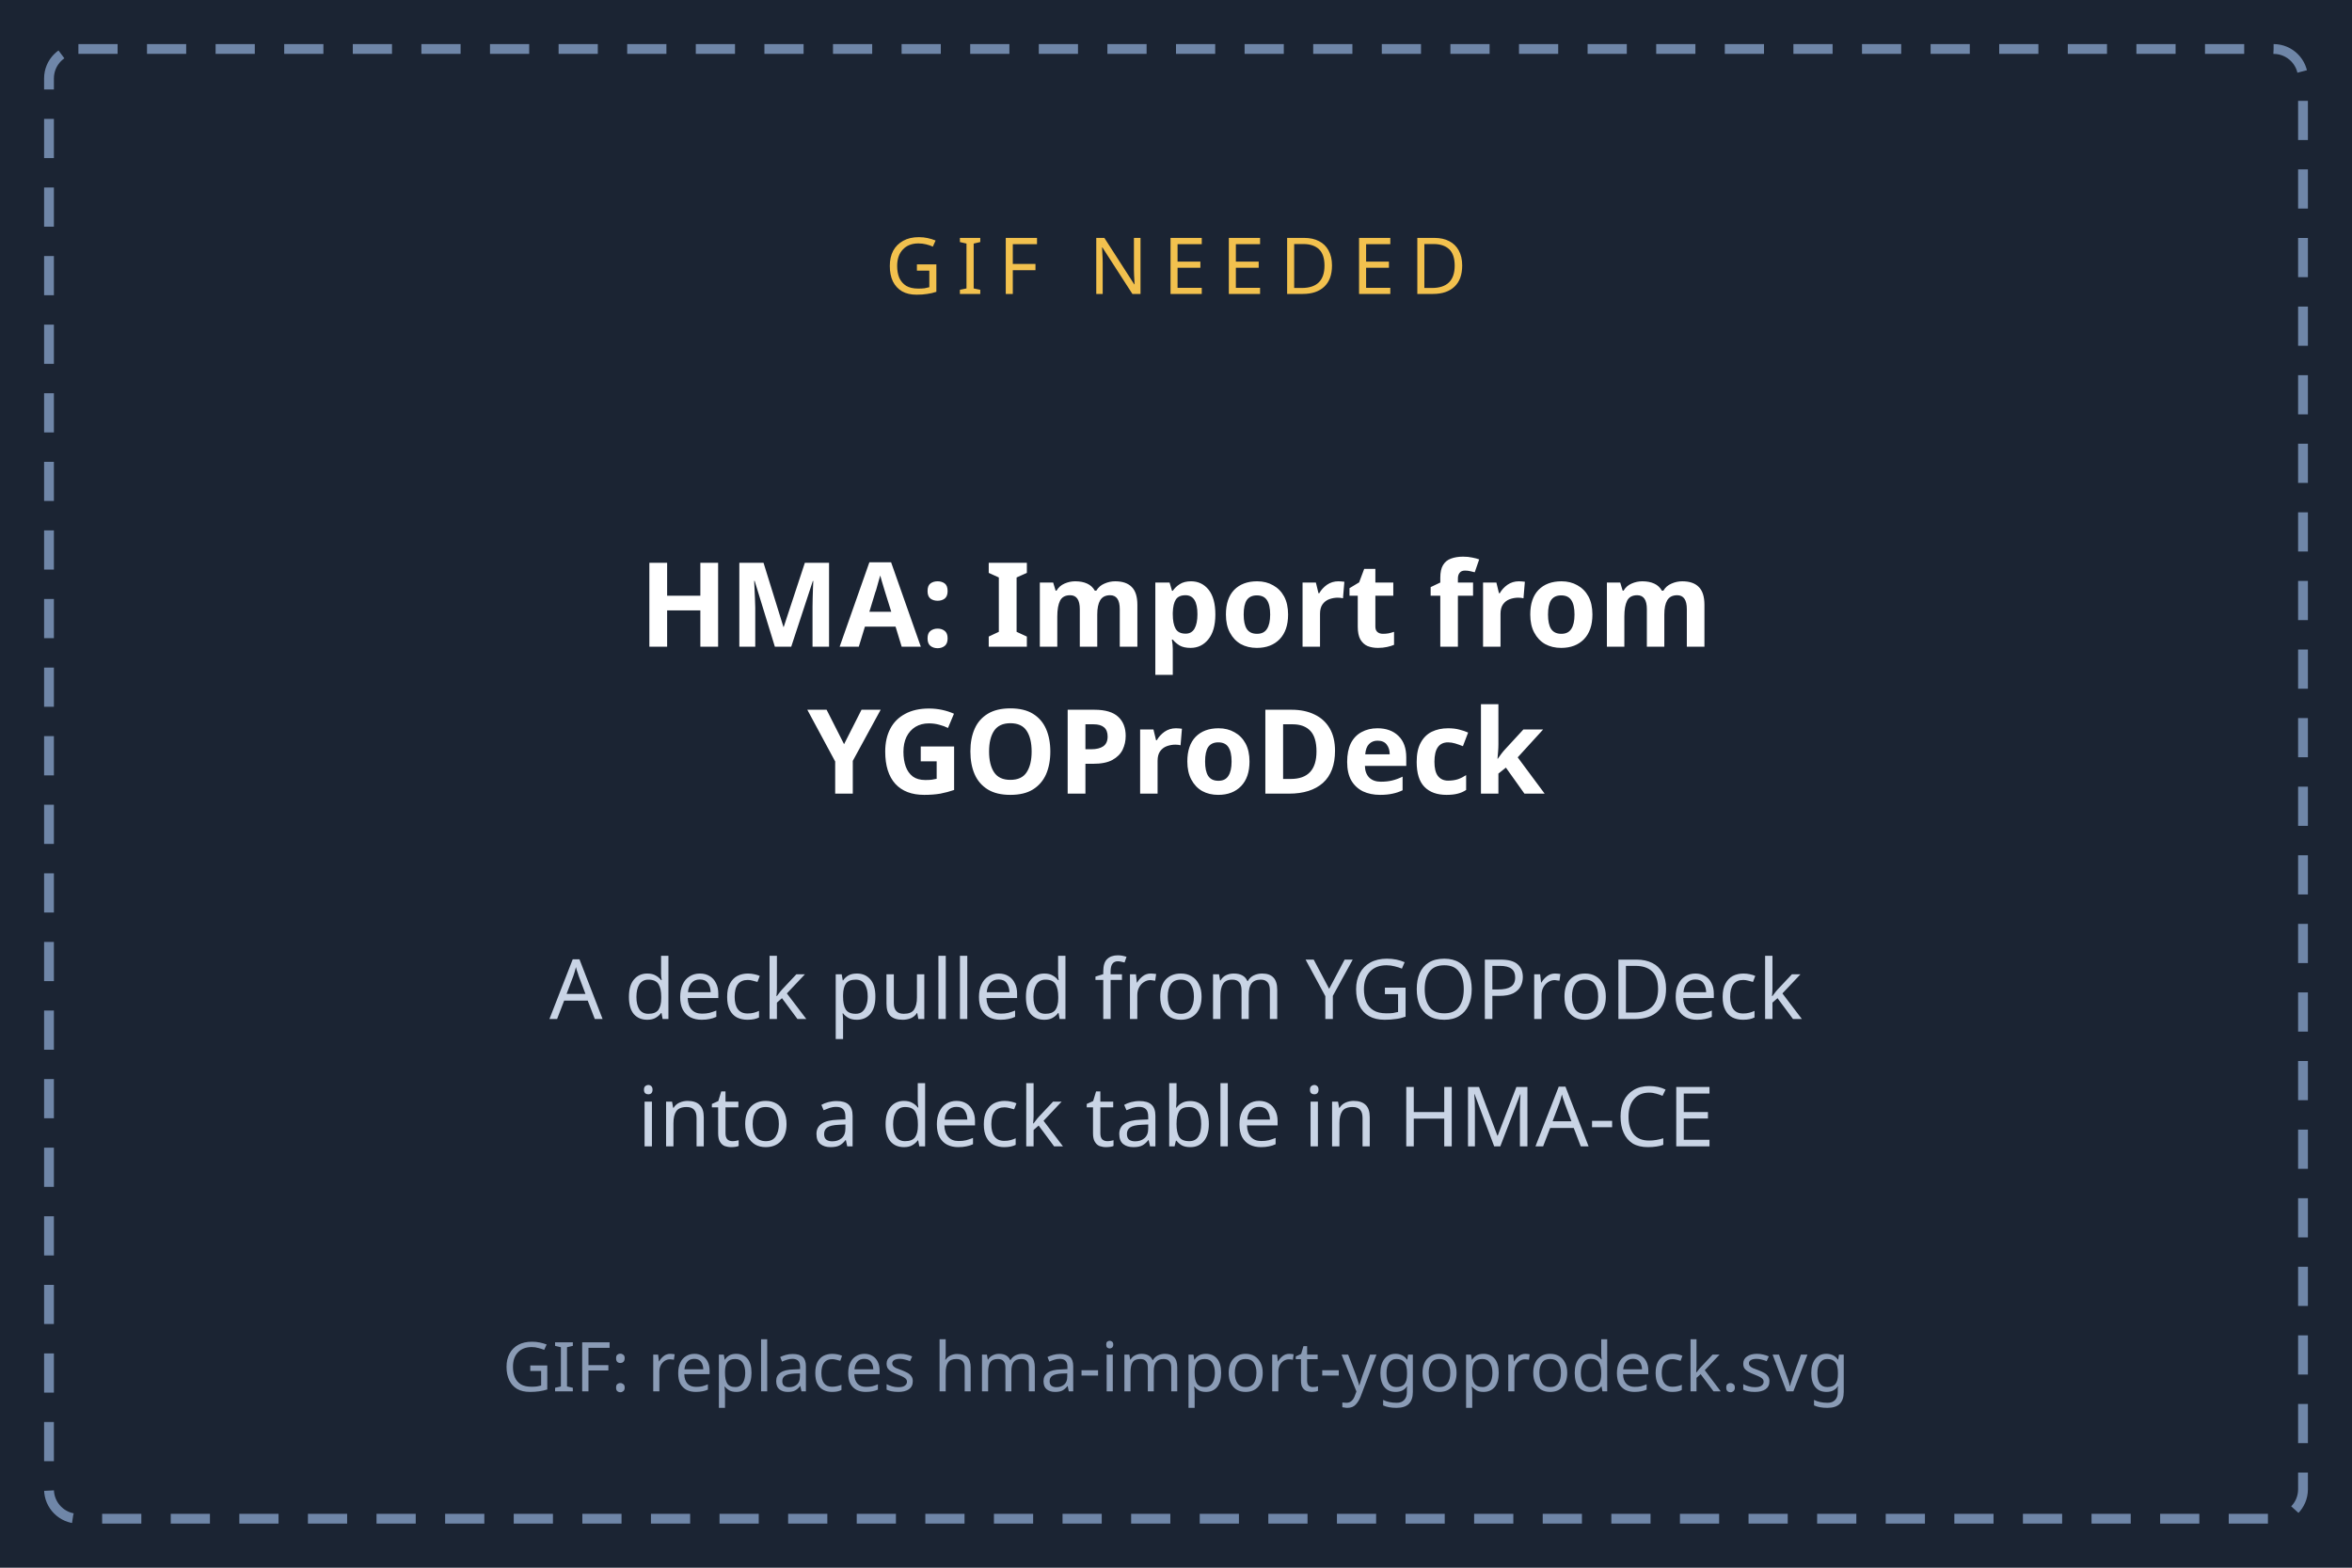
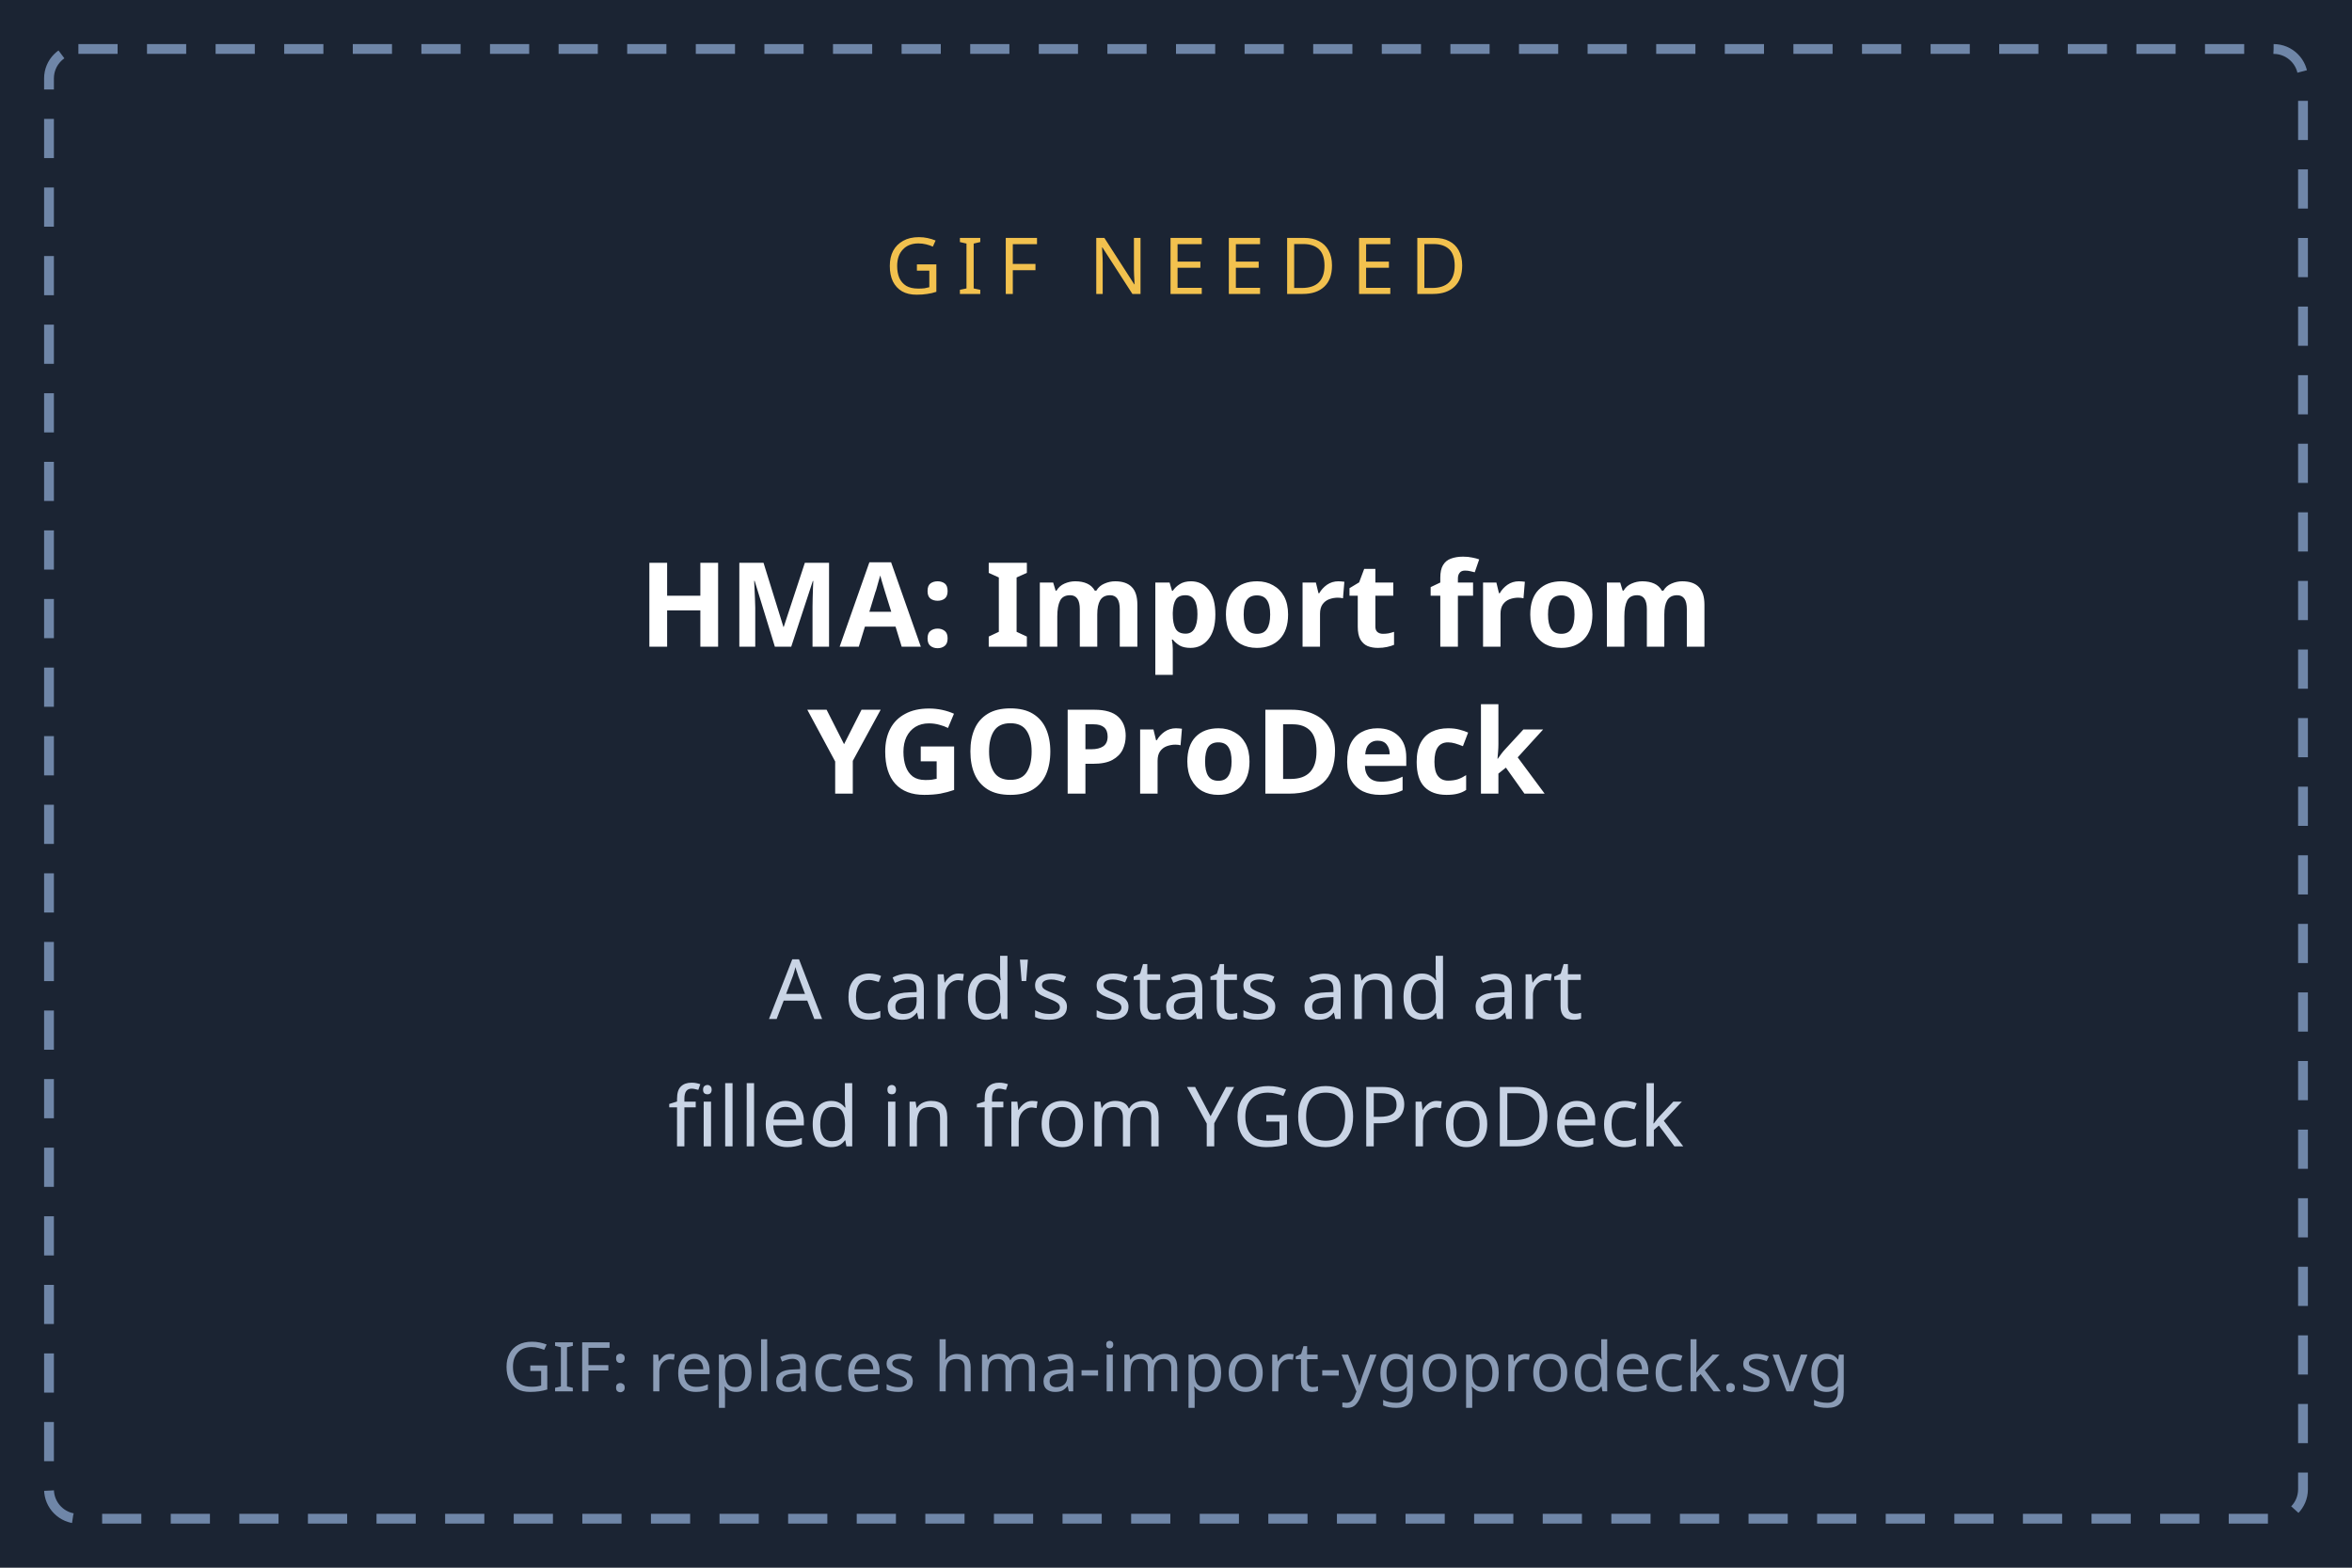
<svg xmlns="http://www.w3.org/2000/svg" viewBox="0 0 240 160" width="480" height="320" role="img" aria-label="Placeholder: HMA: Import from YGOProDeck">
  <rect width="240" height="160" fill="#1b2433" />
  <rect x="5" y="5" width="230" height="150" rx="3" fill="none" stroke="#6f86a8" stroke-width="1" stroke-dasharray="4 3" />
  <text x="120" y="30" text-anchor="middle" font-family="Verdana, sans-serif" font-size="8" letter-spacing="1.5" fill="#f2c14e">GIF NEEDED</text>
  <text x="120" y="66" text-anchor="middle" font-family="Verdana, sans-serif" font-size="12" font-weight="bold" fill="#ffffff">HMA: Import from</text>
  <text x="120" y="81" text-anchor="middle" font-family="Verdana, sans-serif" font-size="12" font-weight="bold" fill="#ffffff">YGOProDeck</text>
-   <text x="120" y="104" text-anchor="middle" font-family="Verdana, sans-serif" font-size="8.5" fill="#c9d4e5">A deck pulled from YGOProDeck</text>
-   <text x="120" y="117" text-anchor="middle" font-family="Verdana, sans-serif" font-size="8.5" fill="#c9d4e5">into a deck table in HMA-CE</text>
+   <text x="120" y="104" text-anchor="middle" font-family="Verdana, sans-serif" font-size="8.5" fill="#c9d4e5">A card's stats and art</text>
+   <text x="120" y="117" text-anchor="middle" font-family="Verdana, sans-serif" font-size="8.5" fill="#c9d4e5">filled in from YGOProDeck</text>
  <text x="120" y="142" text-anchor="middle" font-family="Verdana, sans-serif" font-size="7" fill="#8a9bb5">GIF: replaces hma-import-ygoprodeck.svg</text>
</svg>
